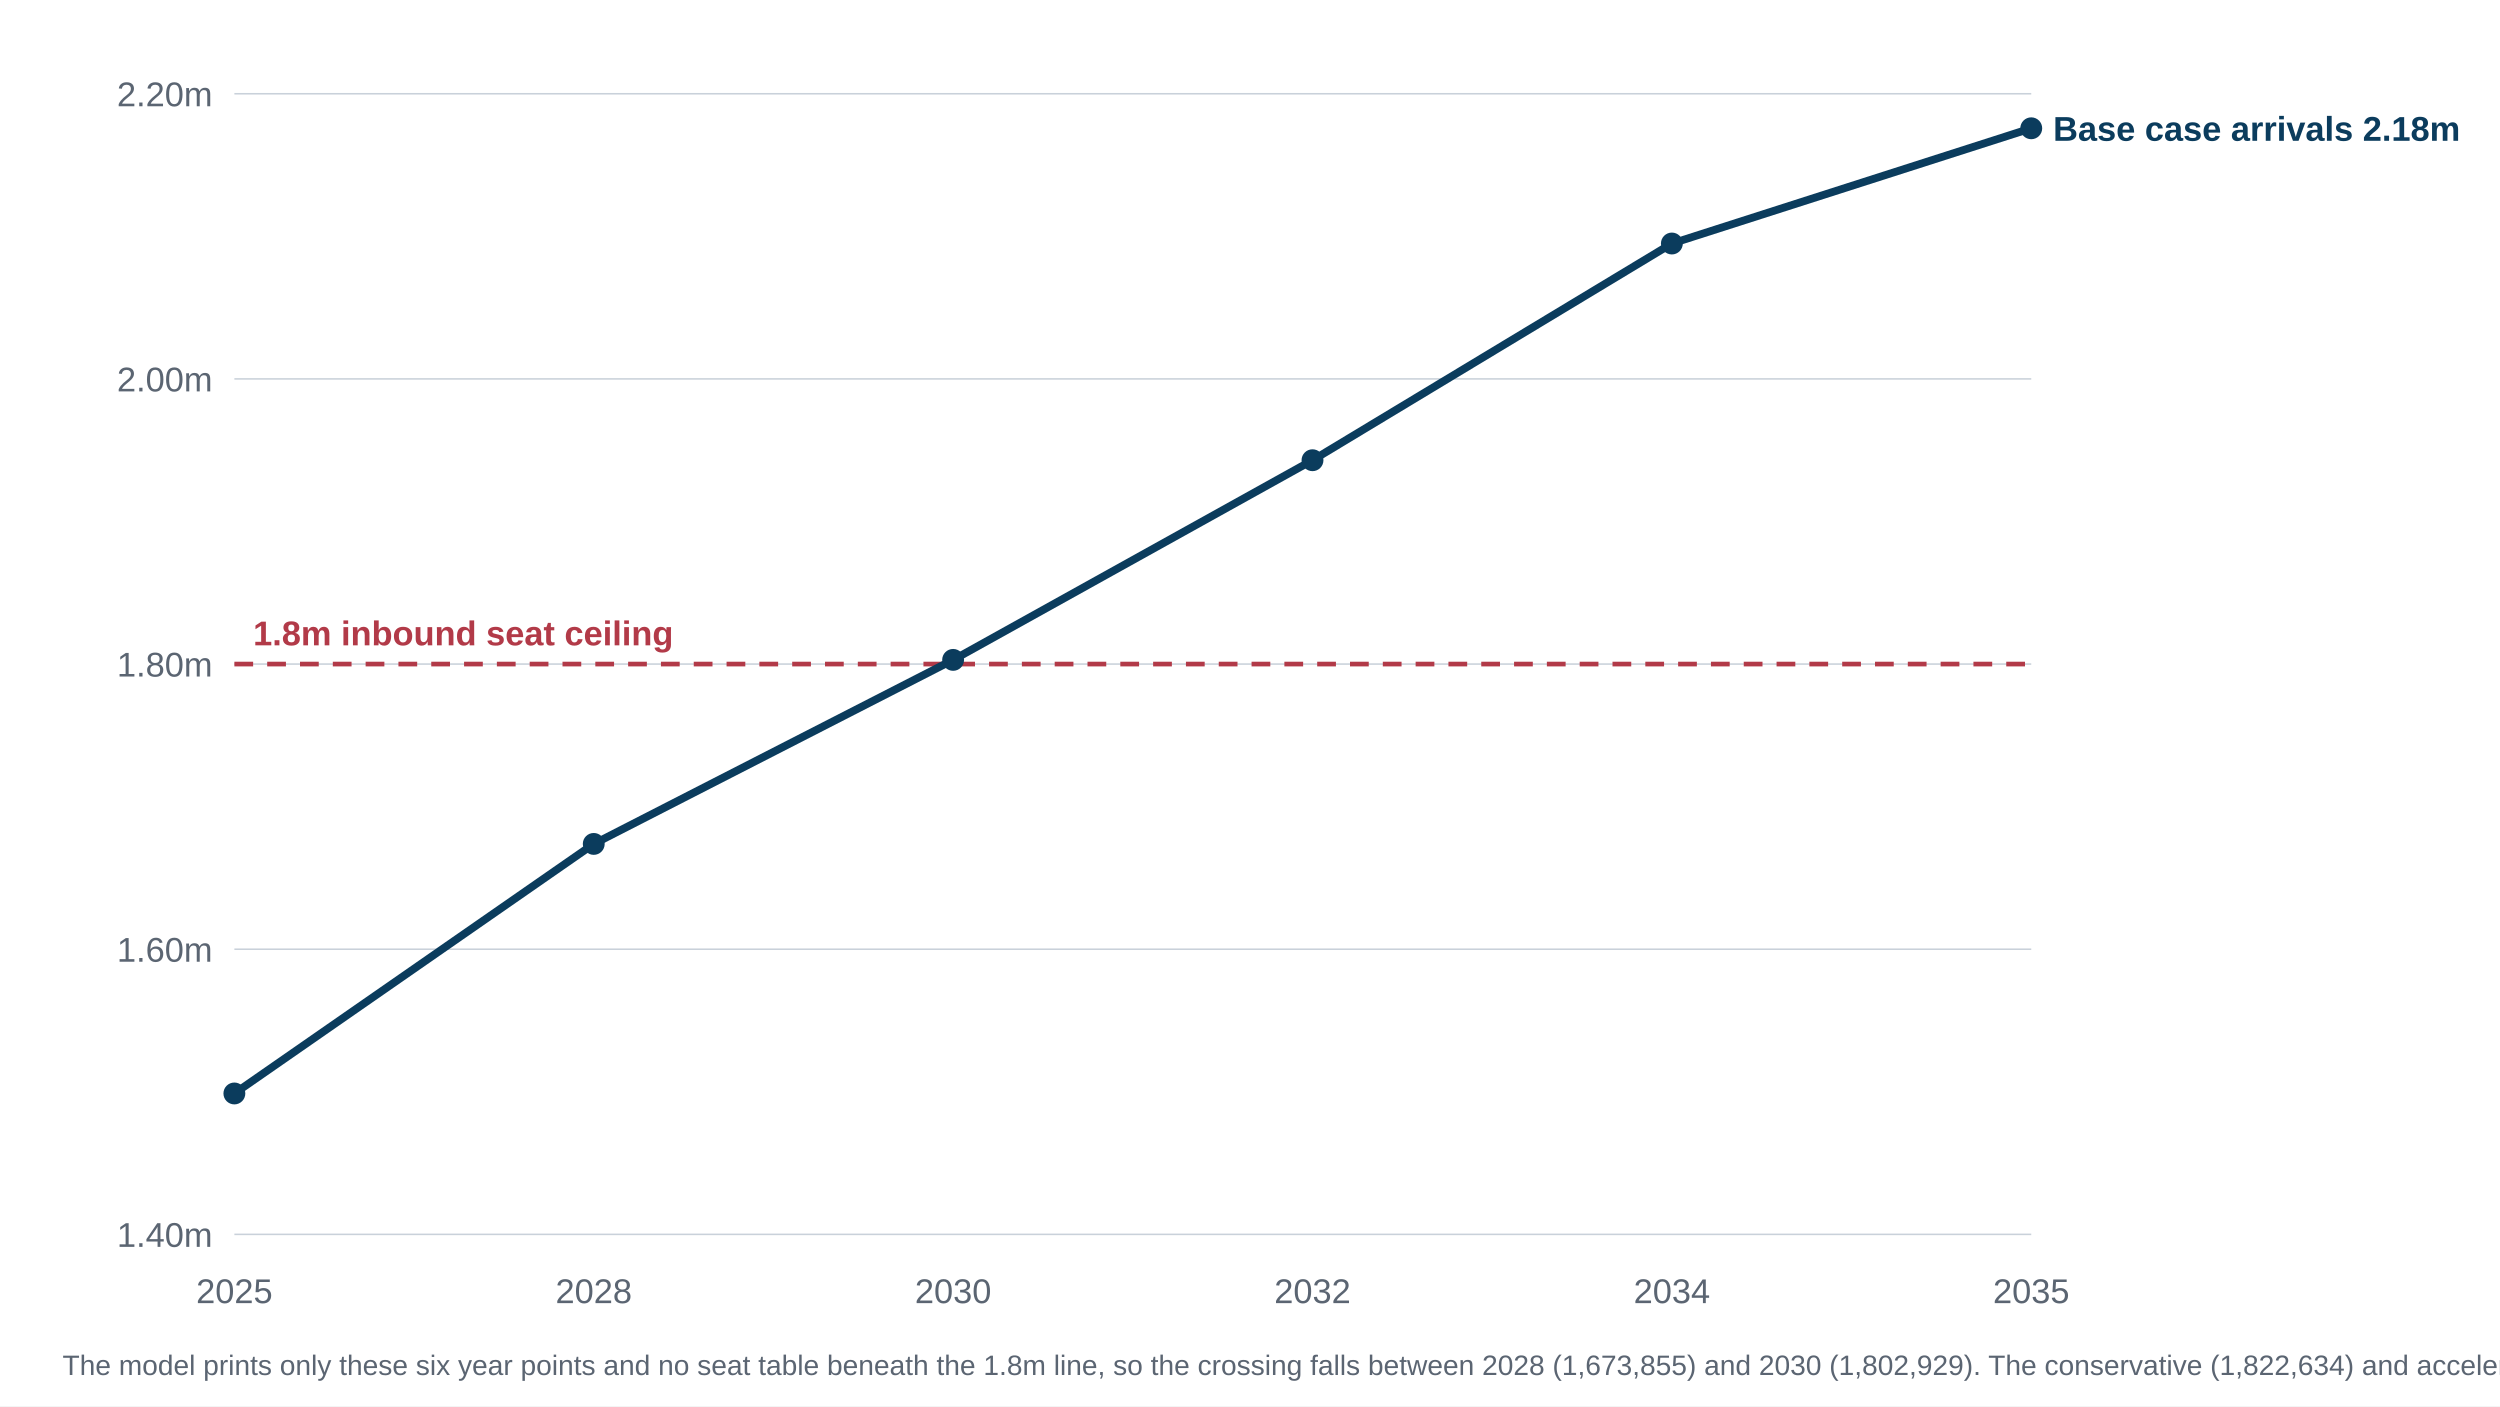
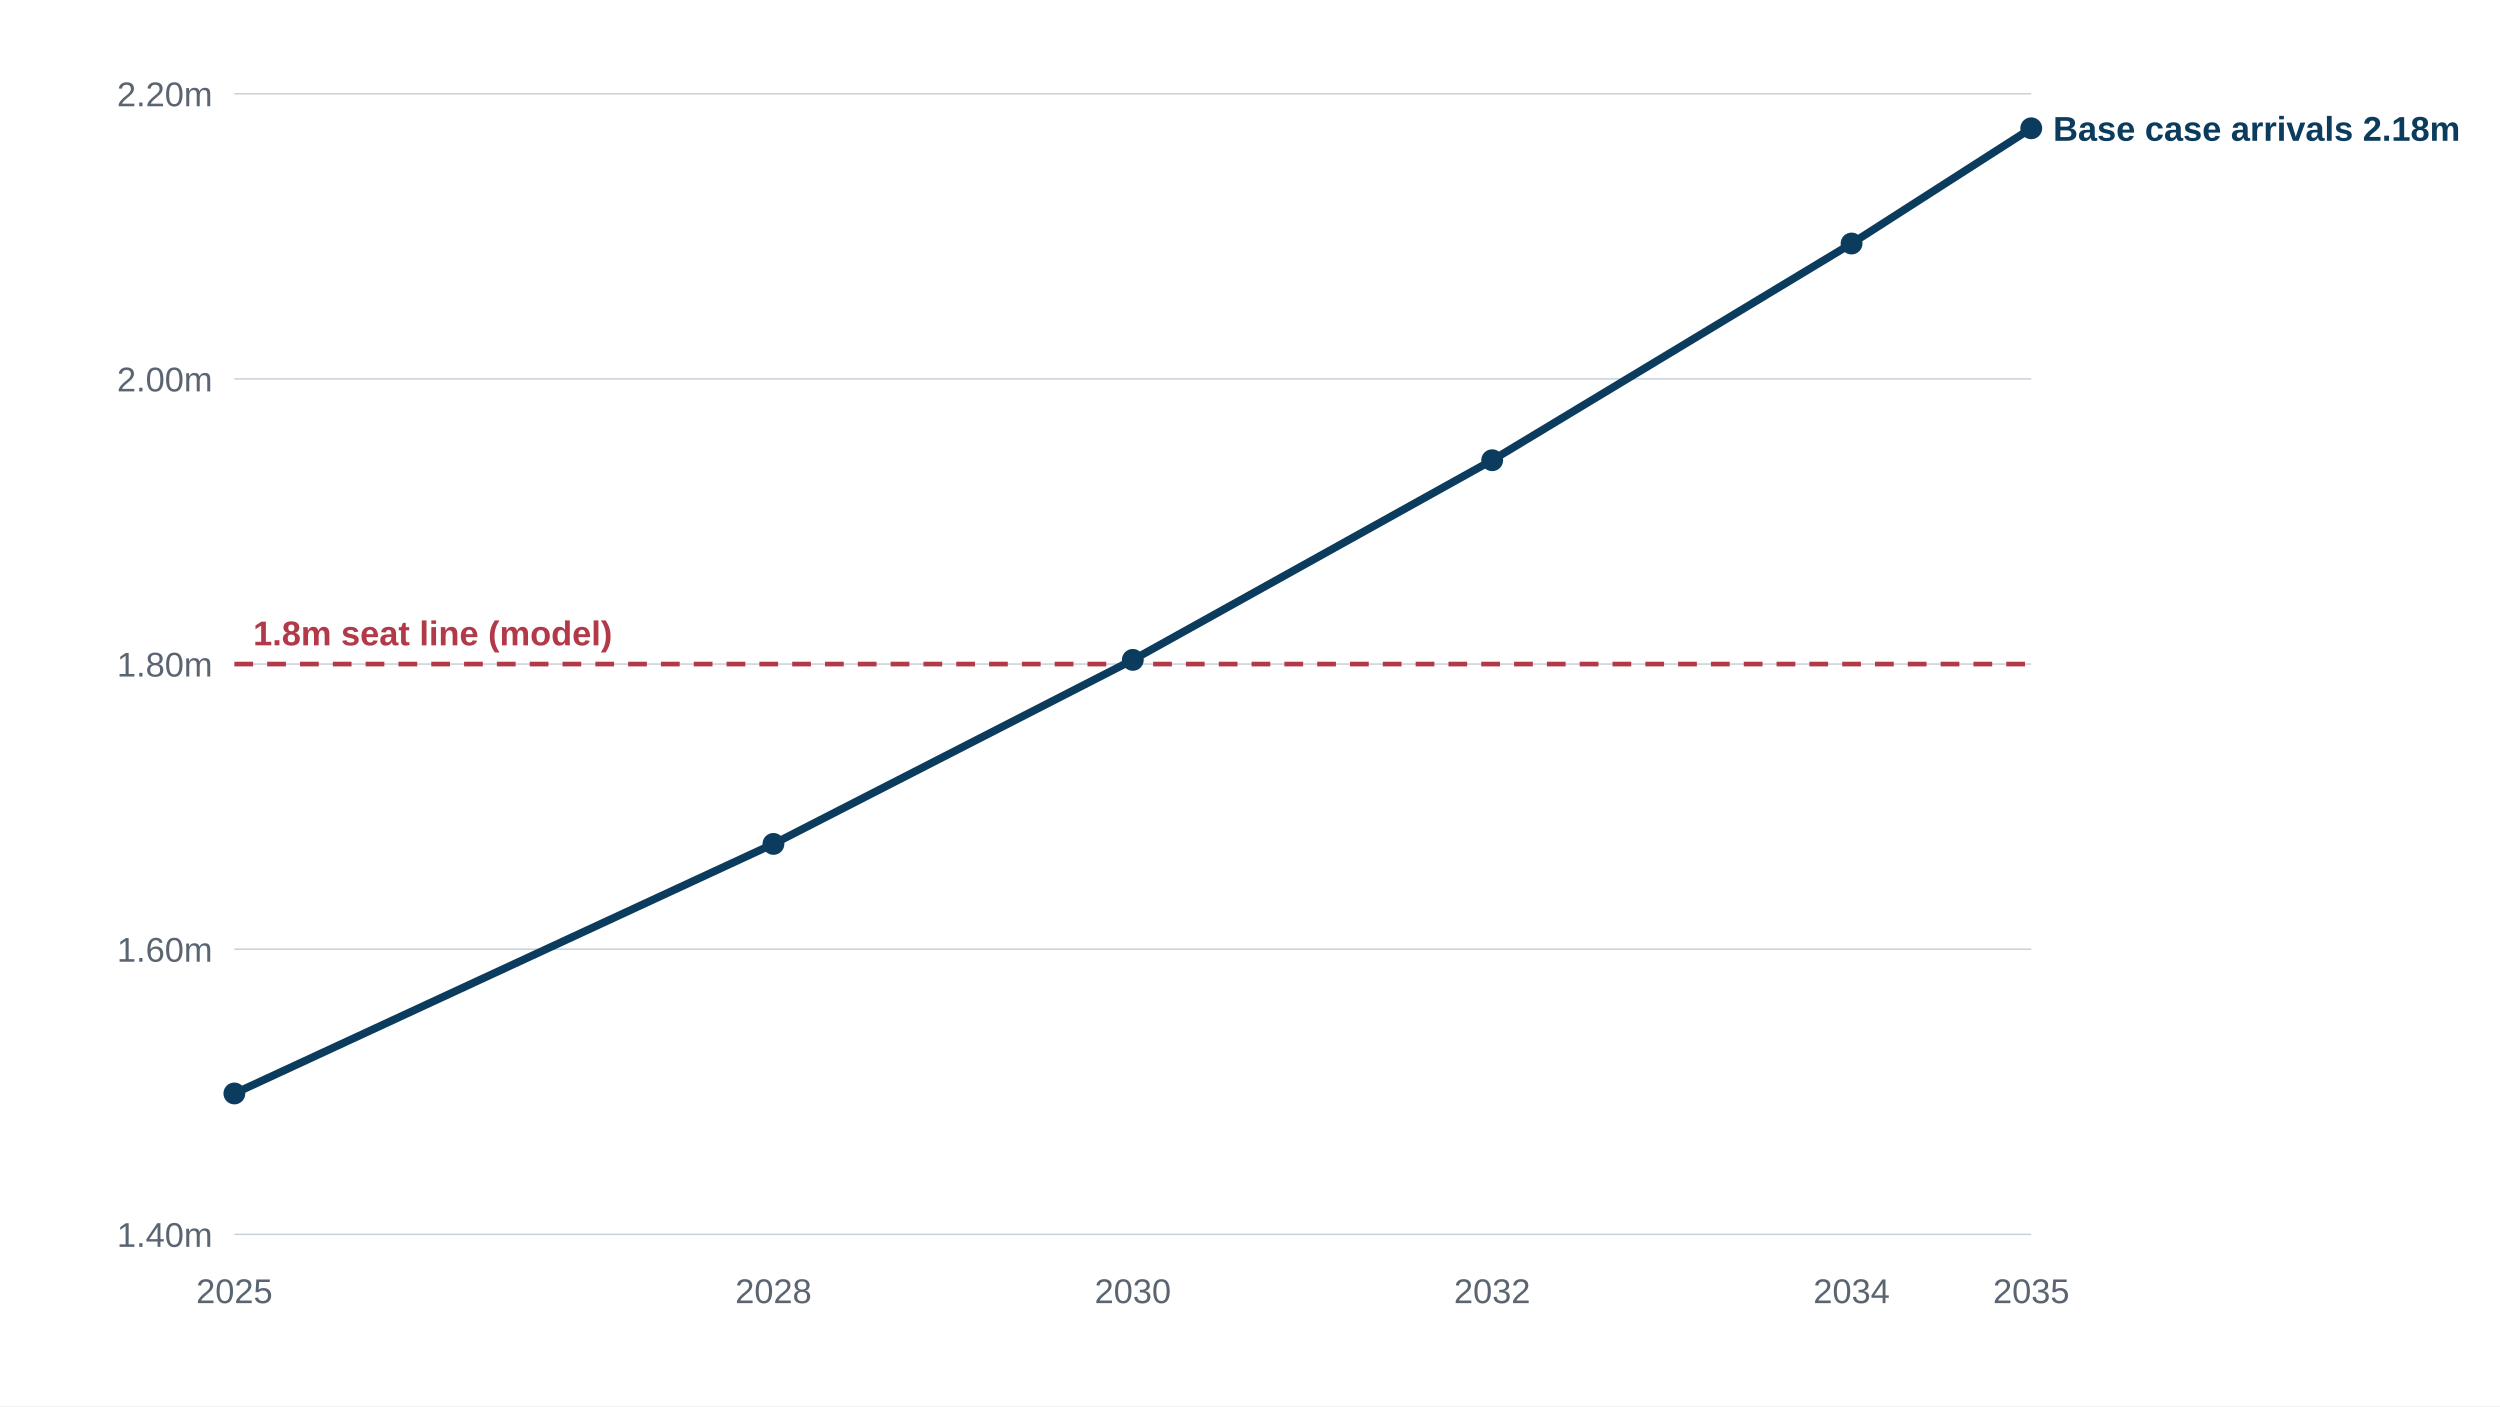
<svg xmlns="http://www.w3.org/2000/svg" viewBox="0 0 1600 900" width="1600" height="900" font-family="Raleway, Arial, sans-serif">
  <rect width="1600" height="900" fill="#ffffff" />
  <line x1="150" y1="790" x2="1300" y2="790" stroke="#C9D1DA" stroke-width="1" />
  <text x="136" y="798" text-anchor="end" font-size="22" fill="#5B6572">1.40m</text>
  <line x1="150" y1="607.5" x2="1300" y2="607.5" stroke="#C9D1DA" stroke-width="1" />
  <text x="136" y="615.5" text-anchor="end" font-size="22" fill="#5B6572">1.60m</text>
  <line x1="150" y1="425" x2="1300" y2="425" stroke="#C9D1DA" stroke-width="1" />
  <text x="136" y="433" text-anchor="end" font-size="22" fill="#5B6572">1.80m</text>
  <line x1="150" y1="242.5" x2="1300" y2="242.5" stroke="#C9D1DA" stroke-width="1" />
  <text x="136" y="250.5" text-anchor="end" font-size="22" fill="#5B6572">2.00m</text>
  <line x1="150" y1="60" x2="1300" y2="60" stroke="#C9D1DA" stroke-width="1" />
  <text x="136" y="68" text-anchor="end" font-size="22" fill="#5B6572">2.20m</text>
  <text x="150" y="834" text-anchor="middle" font-size="22" fill="#5B6572">2025</text>
-   <text x="380" y="834" text-anchor="middle" font-size="22" fill="#5B6572">2028</text>
-   <text x="610" y="834" text-anchor="middle" font-size="22" fill="#5B6572">2030</text>
-   <text x="840" y="834" text-anchor="middle" font-size="22" fill="#5B6572">2032</text>
-   <text x="1070" y="834" text-anchor="middle" font-size="22" fill="#5B6572">2034</text>
+   <text x="495" y="834" text-anchor="middle" font-size="22" fill="#5B6572">2028</text>
+   <text x="725" y="834" text-anchor="middle" font-size="22" fill="#5B6572">2030</text>
+   <text x="955" y="834" text-anchor="middle" font-size="22" fill="#5B6572">2032</text>
+   <text x="1185" y="834" text-anchor="middle" font-size="22" fill="#5B6572">2034</text>
  <text x="1300" y="834" text-anchor="middle" font-size="22" fill="#5B6572">2035</text>
  <line x1="150" y1="425" x2="1300" y2="425" stroke="#B23A48" stroke-width="3" stroke-dasharray="12 9" />
-   <text x="162" y="413" font-size="22" font-weight="700" fill="#B23A48">1.8m inbound seat ceiling</text>
-   <polyline fill="none" stroke="#0B3C5D" stroke-width="5" stroke-linejoin="round" stroke-linecap="round" points="150,699.819 380,540.107 610,422.327 840,294.545 1070,155.85 1300,82.103" />
+   <text x="162" y="413" font-size="22" font-weight="700" fill="#B23A48">1.8m seat line (model)</text>
+   <polyline fill="none" stroke="#0B3C5D" stroke-width="5" stroke-linejoin="round" stroke-linecap="round" points="150,699.819 495,540.107 725,422.327 955,294.545 1185,155.85 1300,82.103" />
  <circle cx="150" cy="699.819" r="7" fill="#0B3C5D" />
-   <circle cx="380" cy="540.107" r="7" fill="#0B3C5D" />
-   <circle cx="610" cy="422.327" r="7" fill="#0B3C5D" />
-   <circle cx="840" cy="294.545" r="7" fill="#0B3C5D" />
-   <circle cx="1070" cy="155.85" r="7" fill="#0B3C5D" />
+   <circle cx="495" cy="540.107" r="7" fill="#0B3C5D" />
+   <circle cx="725" cy="422.327" r="7" fill="#0B3C5D" />
+   <circle cx="955" cy="294.545" r="7" fill="#0B3C5D" />
+   <circle cx="1185" cy="155.85" r="7" fill="#0B3C5D" />
  <circle cx="1300" cy="82.103" r="7" fill="#0B3C5D" />
  <text x="1314" y="90.103" font-size="22" font-weight="700" fill="#0B3C5D">Base case arrivals 2.18m</text>
-   <text x="40" y="880" font-size="18" fill="#5B6572">The model prints only these six year points and no seat table beneath the 1.8m line, so the crossing falls between 2028 (1,673,855) and 2030 (1,802,929). The conservative (1,822,634) and accelerated (2,516,282) cases are printed as 2035 end points only and are not plotted.</text>
</svg>
